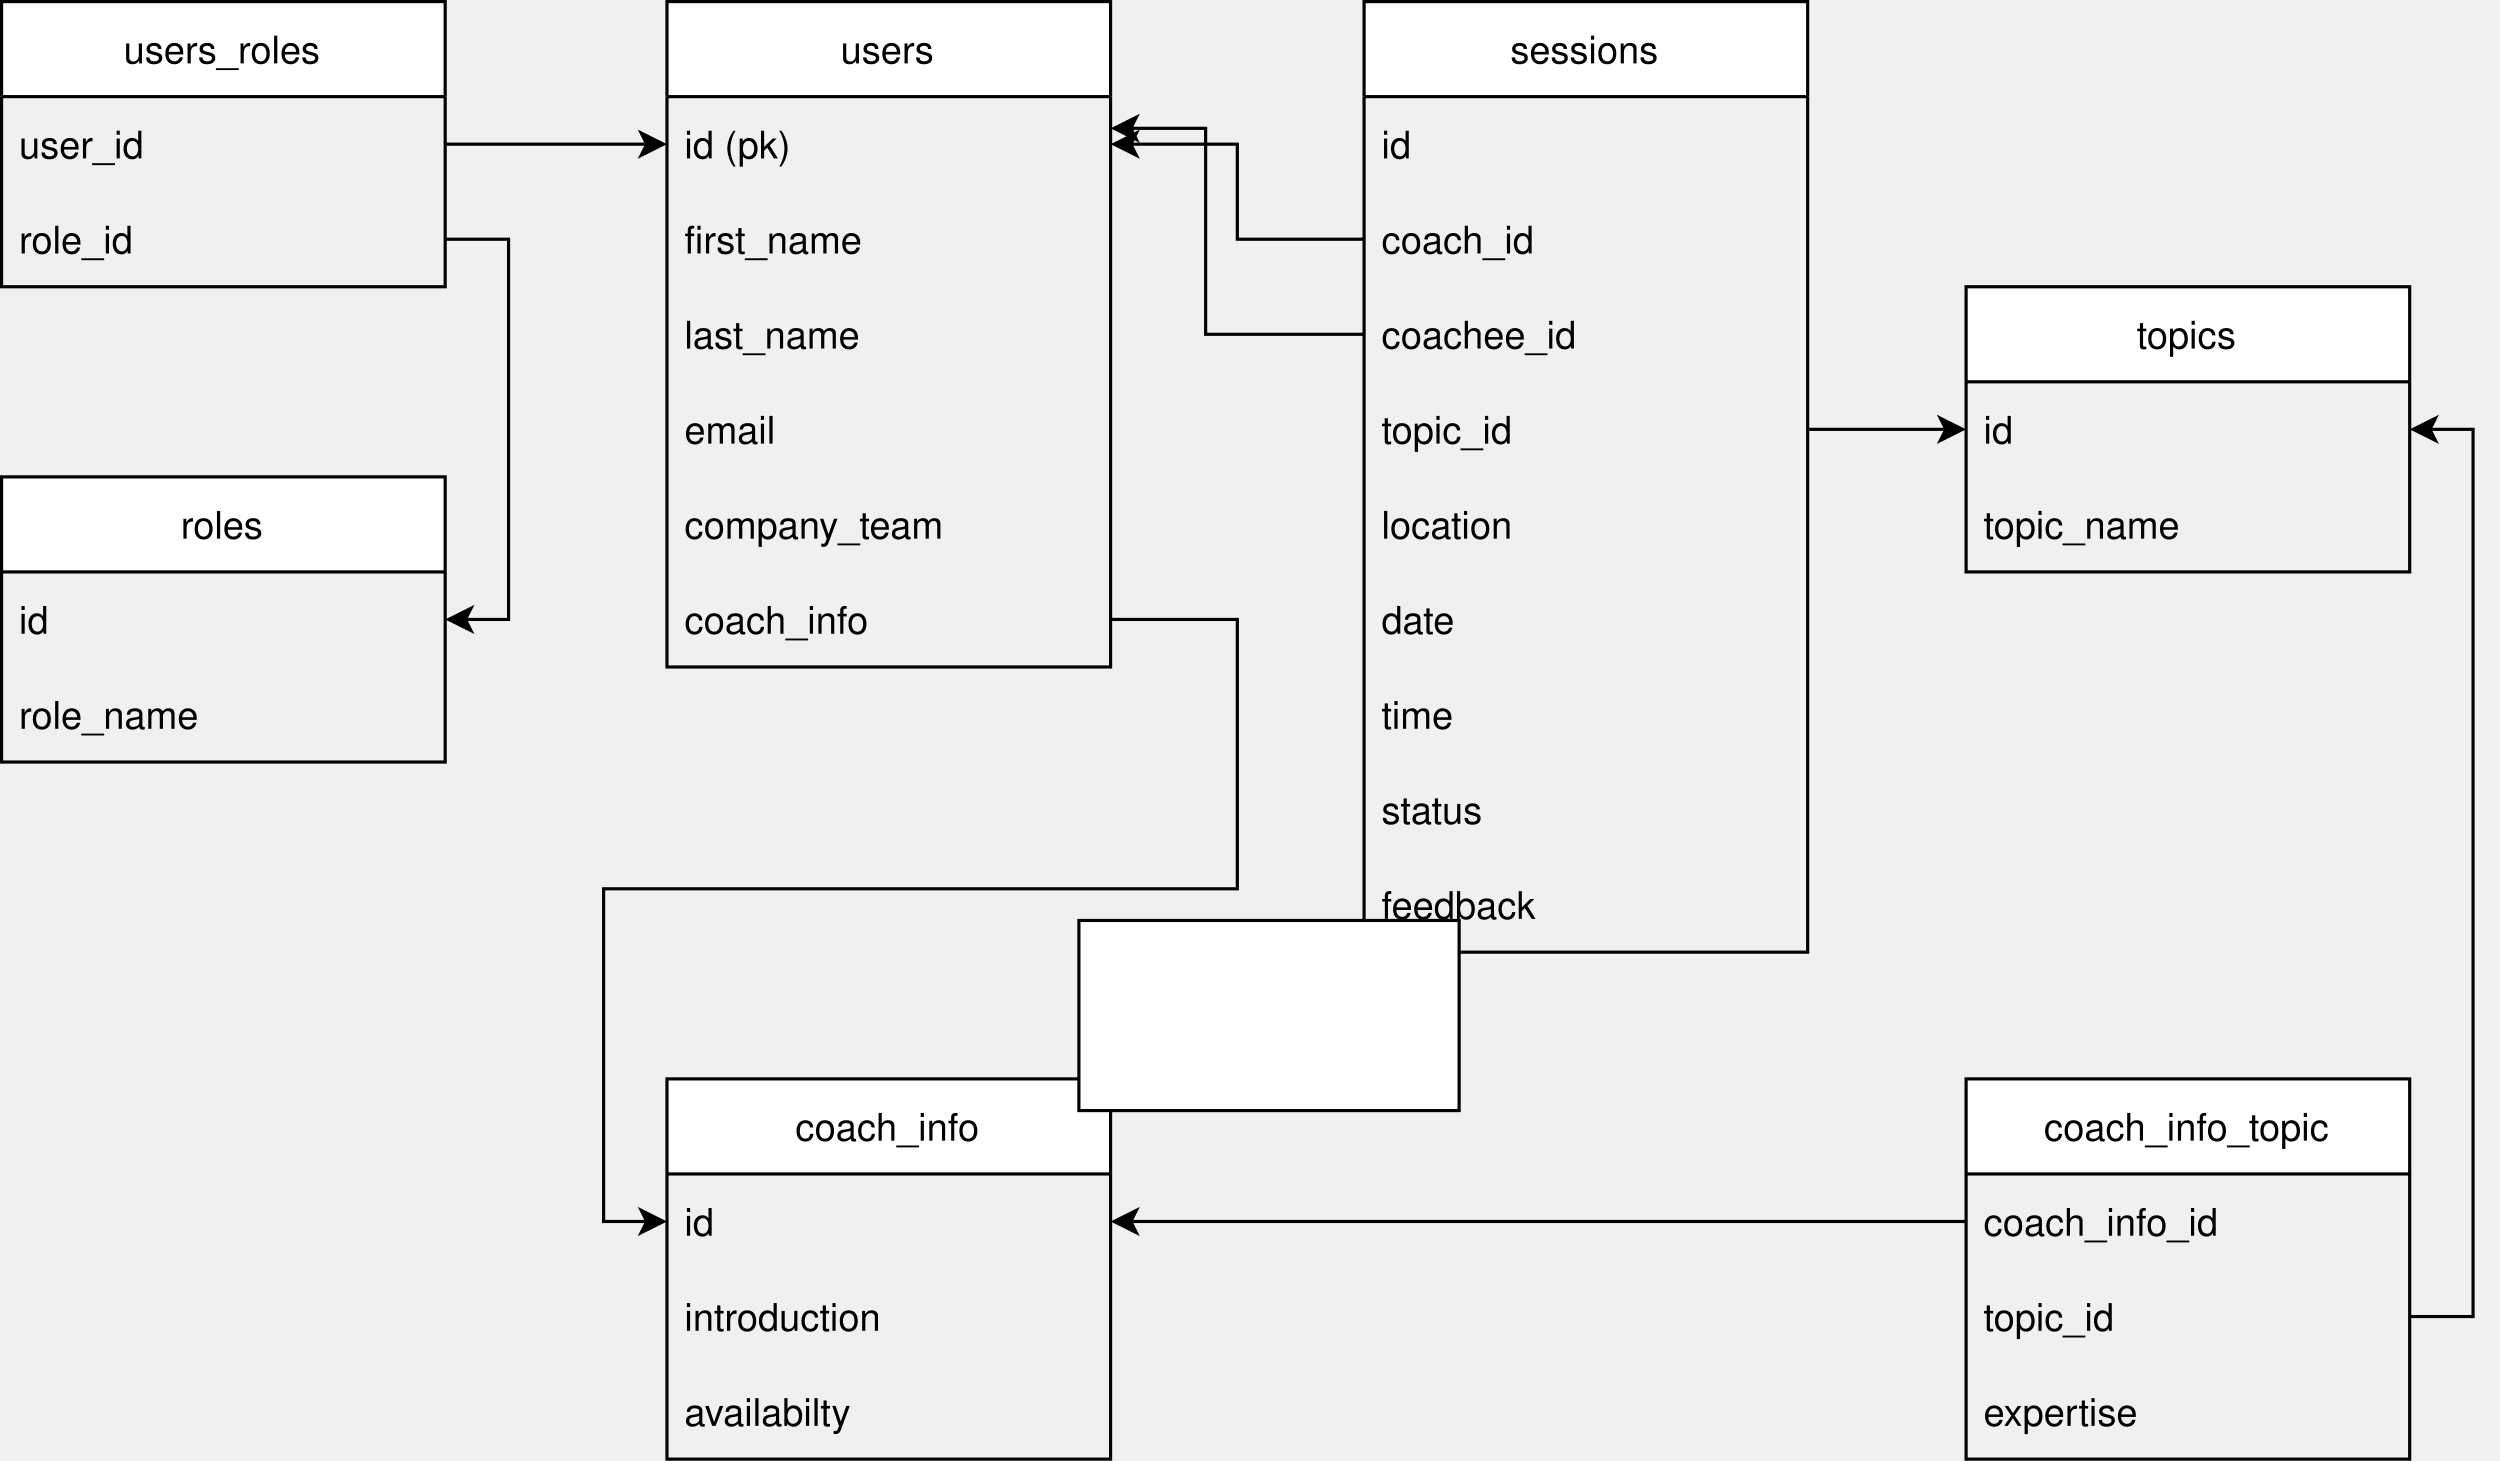
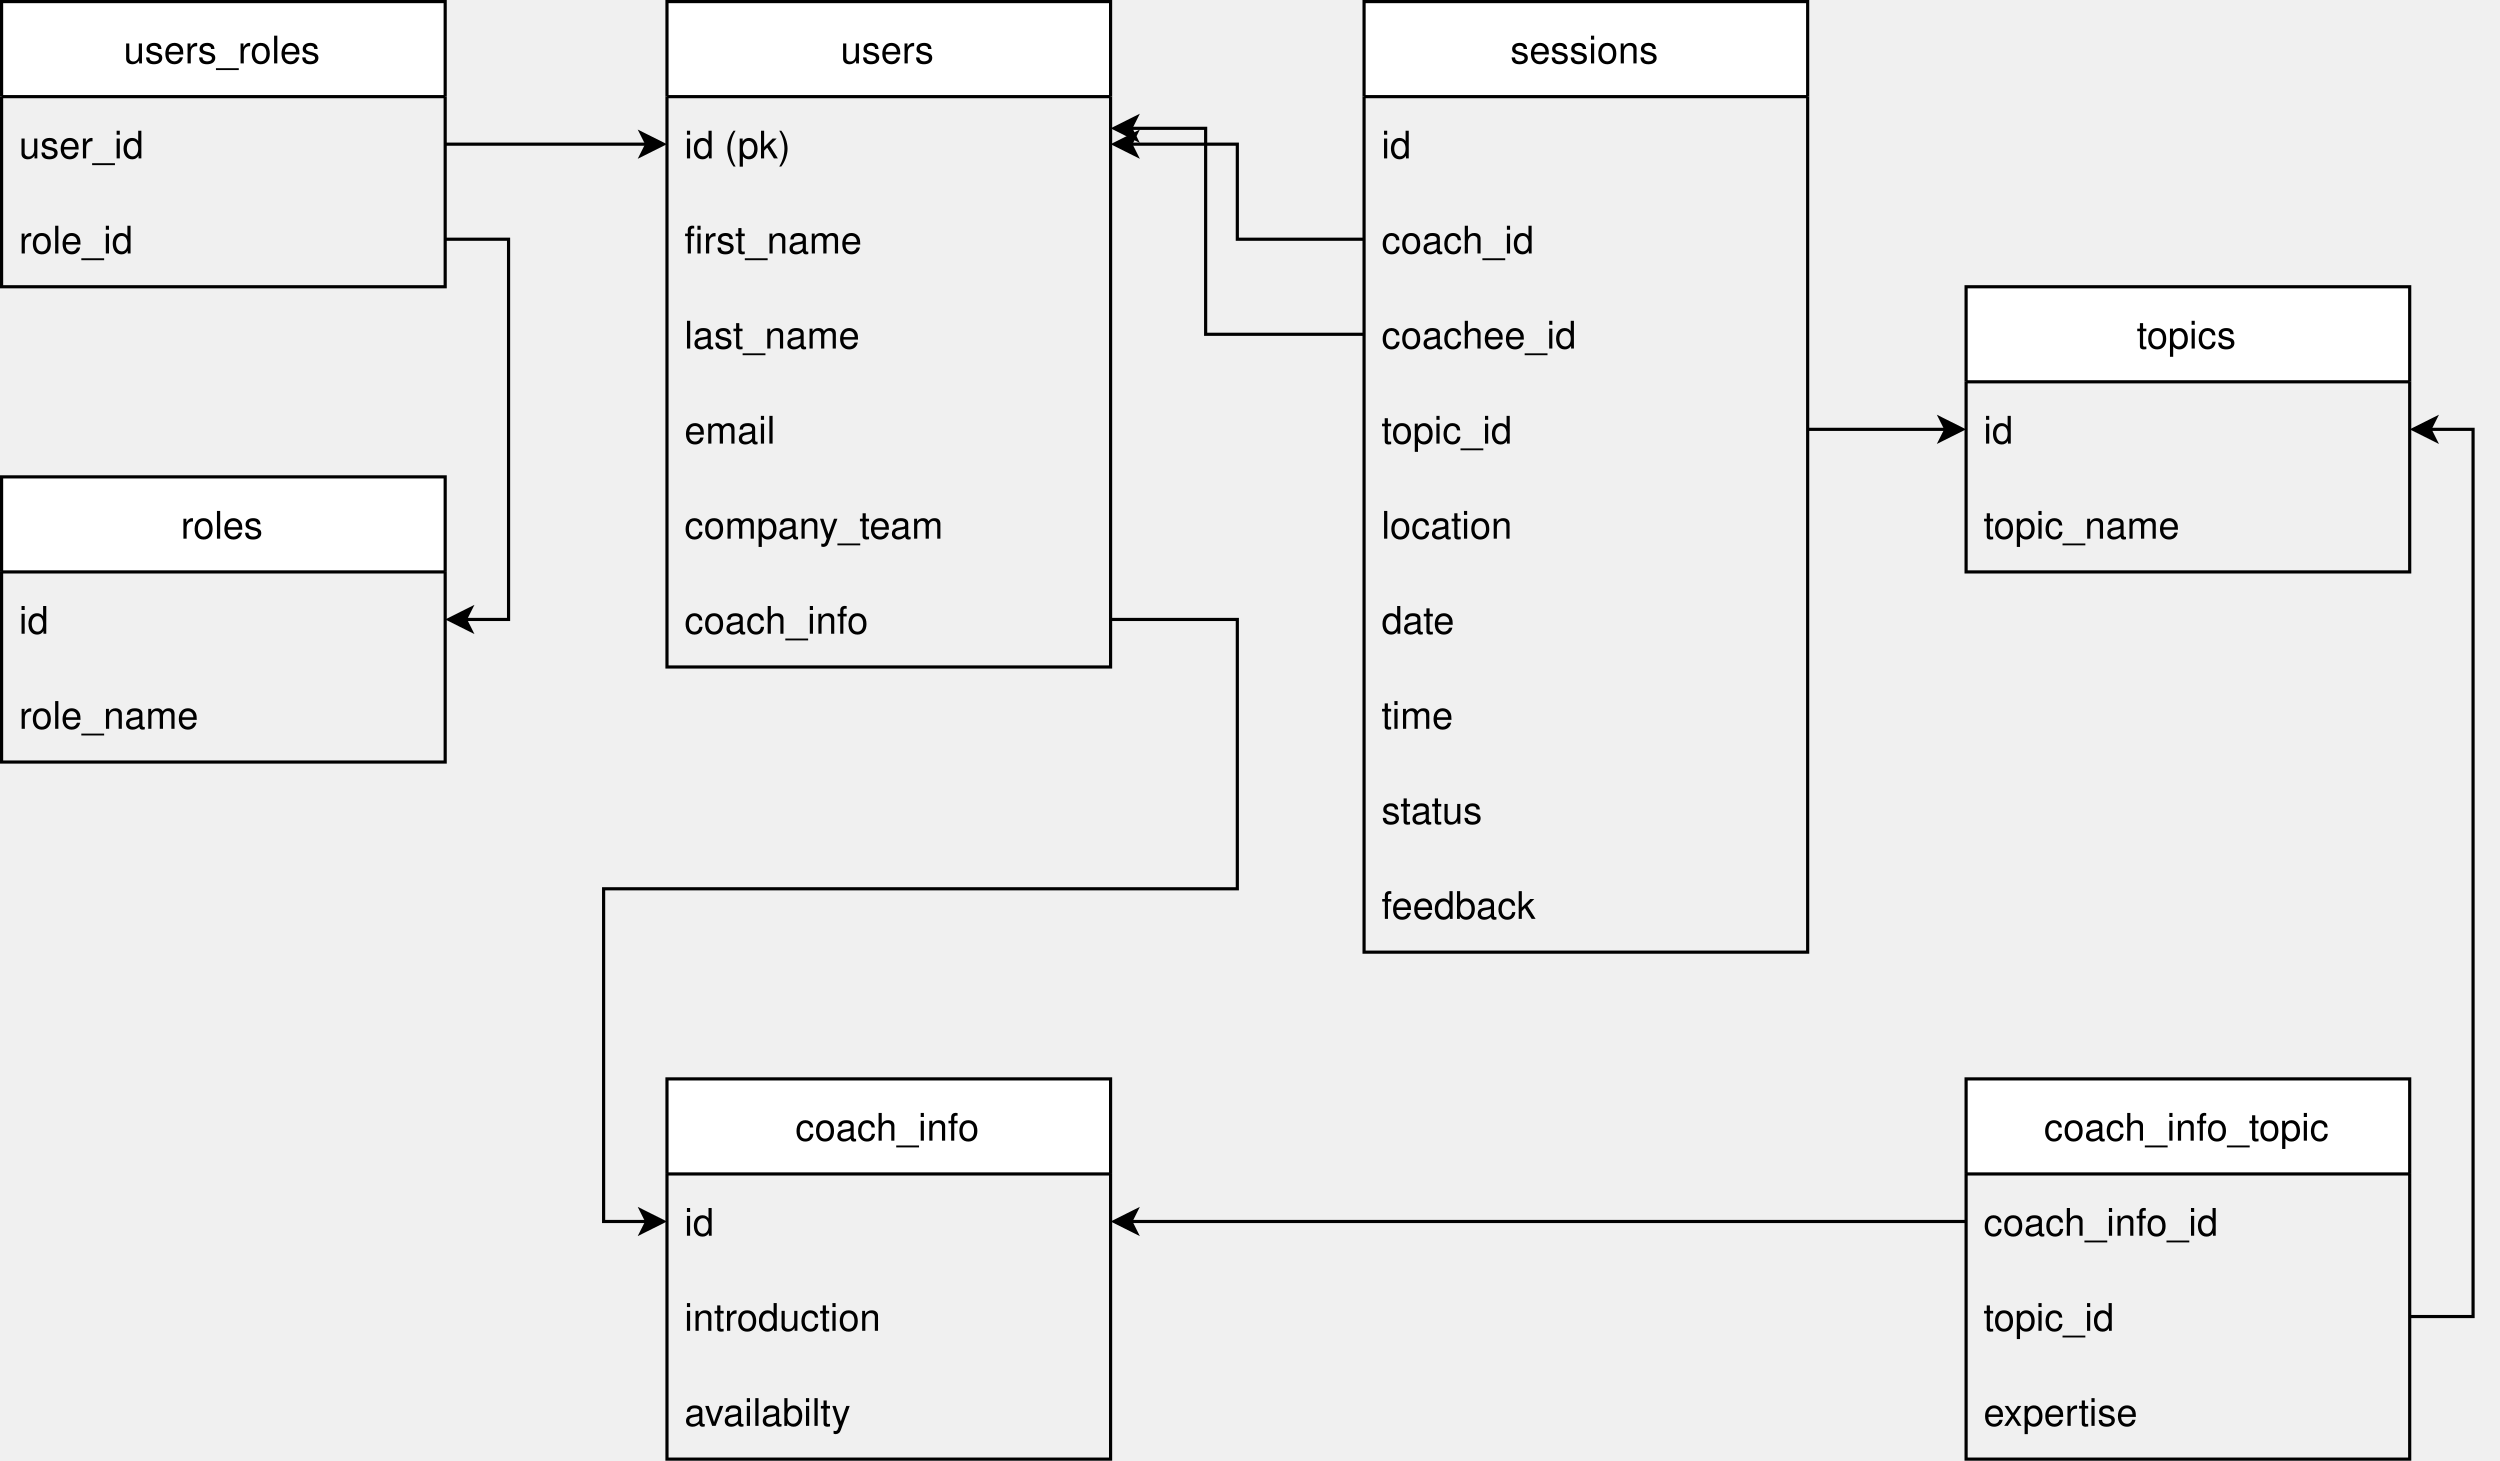
- <svg xmlns="http://www.w3.org/2000/svg" version="1.1" width="789px" height="461px" viewBox="-0.5 -0.5 789 461" content="&lt;mxfile host=&quot;drawio-plugin&quot; modified=&quot;2022-01-19T13:31:53.004Z&quot; agent=&quot;5.0 (Macintosh; Intel Mac OS X 11_6_0) AppleWebKit/537.36 (KHTML, like Gecko) Chrome/89.0.439.114 Safari/537.36&quot; etag=&quot;OduWF0yEIhBIGgeWaUNL&quot; version=&quot;15.5.4&quot; type=&quot;embed&quot;&gt;&lt;diagram id=&quot;23iRSUPoRavnBvh4doch&quot; name=&quot;Page-1&quot;&gt;7Zxbb6M4FIB/TaTdlxVgSJvHSdqZeehIo+3Dzj5VLjjBW4ORcZpkfv3aweYSJw0t1GklS5GKD8eA/Rn7XEwnYJFtvzFYpD9ogsgk8JLtBNxMgsD3gmvxR0p2leQK+JVgxXCilBrBPf6NdE0lXeMElR1FTinhuOgKY5rnKOYdGWSMbrpqS0q6dy3gChmC+xgSU/oPTnhaSa+Dq0b+HeFVqu/sT2fVmQxqZdWSMoUJ3bRE4HYCFoxSXh1l2wUisvN0v1T1vp44Wz8YQznvUyGoKjxDslZtW5eIlerh+E63uNzgjMBclOZLmvN7dcYT5TjFJLmDO7qWdyw5jJ90aZ5Shn8LfUjEKV8IxGnGFVDgdTTuZU11TYZKofNTN8M/EP2A247iHSy5fhpKCCxK/Lh/Plkxg2yF8znlnGZKyewl1XHPiHG0bYlUr31DNEOc7YSKOlsTVEM4UsVNMx78UMnS1lioxzBUY3BVX7rBJA4UqePUgEFNnAm8P4qnPw1yoj183/GMPqEFJZQJeU4rlJiQAxEkeJWLIkFLWU12CBYD/4sSZzhJ5JXnZQFjnK/u9mo3YSP5W7VViqioviT78Z2KikhcYV5QnPN926O5+IneWHh/RZNIPOtClP2mLH5SnfEFzcXjQ7yHhQTrDZK854xyyOFjPRJNrEFvrAoj6IkRjEAxNCguMSv5Qw4z5DAOwji1iDEyMBLoKI5BcWaR4tSgiDKIiSM4iKAfWER4ZSCMaVbAfPfAEcwcyWEk+xo4Y5CcHSEJ4/QB50vqOA7jeG2Ro+8bIBklyLkXZ90Lv+tdBF5ParMxqJlOoXQv3GvX4tkf6AUcC9/0D+Vr50zSETja9Cx806IpUVli0Vw3g56bQcOwO4X2t1/GIHftptBzr95Vb6KXmEJPmqAO40CMNmdQ7X4eYkTIgRwM0mZ4JjA9CU4LHDuMgzFajdHUDmsrWkpjyIVN4zgO5GgzQnMkBZVA7ryLoQxtRmeOJKA4dh7iUIZ17MYKQzP7JDw4vjYdREfxdRRDmxTN7NMSoeRR+tuO4zCOVzY5zgxcKFkhHYwRTU/piuaQ3DZS0ep1nqBEtbnRuaO0mFQRkv8Q5zsVlIFrTmVYhmc6ZIO2mP9S1eXxv/JYdHlVutm2Tt3sdCEXTfulLyALrVqy2FTbl3ankagm0zWLVZu188whWyHdvZVIdseL2Bgiwhp8Rp2LD9or430WJr36Vhvr43WkqvpTvsdN+AxoN/3A2dNXqNiqSg2NL4zBXUtNzQ6nbzPr3saPovblzurPvIOxUD1AMzLqHuk3WEw3c78f7sGlrd6SturrkYyRtQKmZynRuQDBAVPQH+oF4q7gROrKURxK0WbYFZjpj320zs2gZ2fQKThYEPv6IaPMoWbWw714By/edW+il9hSbOY7qjC5S/0PB2lzBg0Dg5ZFr0Ufv8qTrAsjepL11z1tT1JNUvZdydBc1l7Yl+iWtjOfzIC+CcQ6QzUInlvbzk2J4Yde2yLTNxdtZDRZxy59OByl1U9mTF8dPkNM4CMmfOdIDiNpc19GBJydMqnj/m0zJRzdTHlTgDX0uotuEL4cYD3UB8B7UT8YqB+CzvMMjuBGZkK0sdEe9s6Qs9ReG4Swa6lFZja0hdAZbV249YD/mEabuYXd7dsbB6NVg830fNG2kD1eurDSQI5Wv3K+aDL8Tebae2xQ0LPSxwgrTf1PB+U9bGidwP0Qu0amF42/fpidPNoUe1/HpjeUz+dsvgcUnSNvQ9Hf7F4AirmL2KC0STFH92K1luUNg0W3h0+smEc64qTHAqIDj+VY2jQ4sqpOX7+qimLzD7oqF7X5N2fg9n8=&lt;/diagram&gt;&lt;/mxfile&gt;">
+ <svg xmlns="http://www.w3.org/2000/svg" version="1.1" width="789px" height="461px" viewBox="-0.5 -0.5 789 461" content="&lt;mxfile host=&quot;drawio-plugin&quot; modified=&quot;2022-01-19T13:32:21.808Z&quot; agent=&quot;5.0 (Macintosh; Intel Mac OS X 11_6_0) AppleWebKit/537.36 (KHTML, like Gecko) Chrome/89.0.439.114 Safari/537.36&quot; etag=&quot;SnTxY8hitfDnhoZho-NT&quot; version=&quot;15.5.4&quot; type=&quot;embed&quot;&gt;&lt;diagram id=&quot;23iRSUPoRavnBvh4doch&quot; name=&quot;Page-1&quot;&gt;7Zxbb6M4FIB/TaTdlxVgSJrHSdqZeehIo+3Dzj5VLjjEW4ORcZpkfv3aweYSNw0t1GklS1GFD8cG+zPmXEwnYJntvjFYrH/QBJFJ4CW7CbieBMEs8sRfKdgrAfArQcpwUolagjv8GymhqpducILKjiKnlHBcdIUxzXMU844MMka3XbUVJd2rFjBFhuAuhsSU/oMTvq6kV8GskX9HOF3rK/vTeXUmg1pZ9aRcw4RuWyJwMwFLRimvjrLdEhE5dnpcqnpfT5ytb4yhnPepEFQVniDZqL5tSsRKdXN8r3tcbnFGYC5KixXN+Z0644lyvMYkuYV7upFXLDmMH3VpsaYM/xb6kIhTvhCI04wroMDraNzJmqpNhkqh81N3wz8S/YC7juItLLm+G0oILEr8cLg/WTGDLMX5gnJOM6VkjpIauCfEONq1RGrUviGaIc72QkWdrQmqKayn9LaZD36oZOvWXKjnMFRzMK2bbjCJA0XqeWrAoCbOBN4fxeOfBjnRH34YeEYf0ZISyoQ8pxVKTMiRCBKc5qJI0EpWkwOCxcT/osQZThLZ8qIsYIzz9Pagdh02kr9VX6WIiuorcpjfa1ERiRYWBcU5P/Q9WoifGI2l91c0icS9LkXZb8riJ9UZX9Jc3D7EB1hIsN4iyXvBKIccPtQz0cQa9MaqMIKeGMEIFEOD4gqzkt/nMEMO4yCMU4sYIwMjgY7iGBTnFilODYoog5g4goMI+oFFhDMDYUyzAub7e45g5kgOI9nXwBmD5PwZkjBe3+N8RR3HYRyvLHL0fQMkowQ59+Kse+F3vYvA60ltPgY10ymU7oV77Fo8+wO9gGPhm/6hfOycSToCR5uehW9aNCUqSyy661bQcytoGHaX0P72yxjkrtwSeu7Rm/Umeokl9KQJ6jAOxGhzBdXu5zFGhBzIwSBthmcC05PgtMCxwzgYo9UYTe2wtqKlNIZc2DSO40CONiM0z6SgEsiddzGUoc3ozDMJKI6dhziUYR27scLQzD4JD45vTAfRUXwdxdAmRTP7tEIoeZD+tuM4jOPMJse5gQslKdLBGNH1NU1pDslNIxW93uQJSlSfG51bSotJFSH5D3G+V0EZuOFUhmV4pkM2aIf5L1VdHv8rj8WQV6XrXevU9V4XctG1X7oBWWjVksWm2qG0P41EdZluWKz6rJ1nDlmK9PBWIjkcL2JjiAhr8Al1Gh+0V8b7LEx6ja021scbSFX1p3yOm/AZ0G76kbOnW6jYqkoNjS+MwX1LTa0Opy8z717Gj6J2c2f1597RXKhuoJkZ9Yj0myymm3nYD3fv0lZvSVv19UjGyFoB07OU6FyA4Igp6A/1AnFXcCJ15SgOpWgz7ArM9MchWudW0LMr6BQcvRD7+iGjrKFm1sM9eEcP3lVvopfYUmzmO6owuUv9DwdpcwUNA4OWRa9FH7/Kk6wLI3qS9dc9bU9SLVL2XcnQfK29sC/RvdrOfDID+iYQ6wzVIHju3XZuSQw/9LstMn1z0UdGk03s0ofDUVr9ZMb01eETxAQ+YML3juQwkjb3ZUTA2SmTOu7fNlPC0c2UNwVYQ6/70g3ClwOsx/oAeC/qBwP1Q9C5n8ER3MhMiDY22v3BGXKW2muDEHYttcjMhrYQOqOtC7ee8B/TaDO3sLt9e+NgtGqwmZ4v2hVyxEsXVhrI0epXzhdNhr/JXHuPDQp6VfoYYaWp/+mgvIcNrRO4H2LXyPSi8dcPs5NHm2Lv69j0hvL5nM33gKJz5G0o+pvdd4ciis1/p6r8s+ZffIGb/wE=&lt;/diagram&gt;&lt;/mxfile&gt;">
  <defs>
    <clipPath id="mx-clip-214-30-132-30-0">
      <rect x="214" y="30" width="132" height="30" />
    </clipPath>
    <clipPath id="mx-clip-214-60-132-30-0">
      <rect x="214" y="60" width="132" height="30" />
    </clipPath>
    <clipPath id="mx-clip-214-90-132-30-0">
      <rect x="214" y="90" width="132" height="30" />
    </clipPath>
    <clipPath id="mx-clip-214-120-132-30-0">
      <rect x="214" y="120" width="132" height="30" />
    </clipPath>
    <clipPath id="mx-clip-214-150-132-30-0">
      <rect x="214" y="150" width="132" height="30" />
    </clipPath>
    <clipPath id="mx-clip-214-180-132-30-0">
      <rect x="214" y="180" width="132" height="30" />
    </clipPath>
    <clipPath id="mx-clip-4-180-132-30-0">
      <rect x="4" y="180" width="132" height="30" />
    </clipPath>
    <clipPath id="mx-clip-4-210-132-30-0">
      <rect x="4" y="210" width="132" height="30" />
    </clipPath>
    <clipPath id="mx-clip-434-30-132-30-0">
      <rect x="434" y="30" width="132" height="30" />
    </clipPath>
    <clipPath id="mx-clip-434-60-132-30-0">
      <rect x="434" y="60" width="132" height="30" />
    </clipPath>
    <clipPath id="mx-clip-434-90-132-30-0">
      <rect x="434" y="90" width="132" height="30" />
    </clipPath>
    <clipPath id="mx-clip-434-120-132-30-0">
      <rect x="434" y="120" width="132" height="30" />
    </clipPath>
    <clipPath id="mx-clip-434-150-132-30-0">
      <rect x="434" y="150" width="132" height="30" />
    </clipPath>
    <clipPath id="mx-clip-434-180-132-30-0">
      <rect x="434" y="180" width="132" height="30" />
    </clipPath>
    <clipPath id="mx-clip-434-210-132-30-0">
      <rect x="434" y="210" width="132" height="30" />
    </clipPath>
    <clipPath id="mx-clip-434-240-132-30-0">
      <rect x="434" y="240" width="132" height="30" />
    </clipPath>
    <clipPath id="mx-clip-434-270-132-30-0">
      <rect x="434" y="270" width="132" height="30" />
    </clipPath>
    <clipPath id="mx-clip-4-30-132-30-0">
      <rect x="4" y="30" width="132" height="30" />
    </clipPath>
    <clipPath id="mx-clip-4-60-132-30-0">
      <rect x="4" y="60" width="132" height="30" />
    </clipPath>
    <clipPath id="mx-clip-624-120-132-30-0">
      <rect x="624" y="120" width="132" height="30" />
    </clipPath>
    <clipPath id="mx-clip-624-150-132-30-0">
      <rect x="624" y="150" width="132" height="30" />
    </clipPath>
    <clipPath id="mx-clip-214-370-132-30-0">
      <rect x="214" y="370" width="132" height="30" />
    </clipPath>
    <clipPath id="mx-clip-214-400-132-30-0">
      <rect x="214" y="400" width="132" height="30" />
    </clipPath>
    <clipPath id="mx-clip-214-430-132-30-0">
      <rect x="214" y="430" width="132" height="30" />
    </clipPath>
    <clipPath id="mx-clip-624-370-132-30-0">
      <rect x="624" y="370" width="132" height="30" />
    </clipPath>
    <clipPath id="mx-clip-624-400-132-30-0">
      <rect x="624" y="400" width="132" height="30" />
    </clipPath>
    <clipPath id="mx-clip-624-430-132-30-0">
      <rect x="624" y="430" width="132" height="30" />
    </clipPath>
  </defs>
  <g>
    <path d="M 210 30 L 210 0 L 350 0 L 350 30" fill="#ffffff" stroke="#000000" stroke-miterlimit="10" pointer-events="all" />
    <path d="M 210 30 L 210 210 L 350 210 L 350 30" fill="none" stroke="#000000" stroke-miterlimit="10" pointer-events="none" />
    <path d="M 210 30 L 350 30" fill="none" stroke="#000000" stroke-miterlimit="10" pointer-events="none" />
    <g fill="#000000" font-family="Helvetica" pointer-events="none" text-anchor="middle" font-size="12px">
      <text x="279.5" y="19.5">users</text>
    </g>
    <g fill="#000000" font-family="Helvetica" pointer-events="none" clip-path="url(#mx-clip-214-30-132-30-0)" font-size="12px">
      <text x="215.5" y="49.5">id (pk)</text>
    </g>
    <g fill="#000000" font-family="Helvetica" pointer-events="none" clip-path="url(#mx-clip-214-60-132-30-0)" font-size="12px">
      <text x="215.5" y="79.5">first_name</text>
    </g>
    <g fill="#000000" font-family="Helvetica" pointer-events="none" clip-path="url(#mx-clip-214-90-132-30-0)" font-size="12px">
      <text x="215.5" y="109.5">last_name</text>
    </g>
    <g fill="#000000" font-family="Helvetica" pointer-events="none" clip-path="url(#mx-clip-214-120-132-30-0)" font-size="12px">
      <text x="215.5" y="139.5">email</text>
    </g>
    <g fill="#000000" font-family="Helvetica" pointer-events="none" clip-path="url(#mx-clip-214-150-132-30-0)" font-size="12px">
      <text x="215.5" y="169.5">company_team</text>
    </g>
    <g fill="#000000" font-family="Helvetica" pointer-events="none" clip-path="url(#mx-clip-214-180-132-30-0)" font-size="12px">
      <text x="215.5" y="199.5">coach_info</text>
    </g>
    <path d="M 0 180 L 0 150 L 140 150 L 140 180" fill="#ffffff" stroke="#000000" stroke-miterlimit="10" pointer-events="none" />
    <path d="M 0 180 L 0 240 L 140 240 L 140 180" fill="none" stroke="#000000" stroke-miterlimit="10" pointer-events="none" />
    <path d="M 0 180 L 140 180" fill="none" stroke="#000000" stroke-miterlimit="10" pointer-events="none" />
    <g fill="#000000" font-family="Helvetica" pointer-events="none" text-anchor="middle" font-size="12px">
      <text x="69.5" y="169.5">roles</text>
    </g>
    <g fill="#000000" font-family="Helvetica" pointer-events="none" clip-path="url(#mx-clip-4-180-132-30-0)" font-size="12px">
      <text x="5.5" y="199.5">id</text>
    </g>
    <g fill="#000000" font-family="Helvetica" pointer-events="none" clip-path="url(#mx-clip-4-210-132-30-0)" font-size="12px">
      <text x="5.5" y="229.5">role_name</text>
    </g>
    <path d="M 430 30 L 430 0 L 570 0 L 570 30" fill="#ffffff" stroke="#000000" stroke-miterlimit="10" pointer-events="none" />
    <path d="M 430 30 L 430 300 L 570 300 L 570 30" fill="none" stroke="#000000" stroke-miterlimit="10" pointer-events="none" />
    <path d="M 430 30 L 570 30" fill="none" stroke="#000000" stroke-miterlimit="10" pointer-events="none" />
    <g fill="#000000" font-family="Helvetica" pointer-events="none" text-anchor="middle" font-size="12px">
      <text x="499.5" y="19.5">sessions</text>
    </g>
    <g fill="#000000" font-family="Helvetica" pointer-events="none" clip-path="url(#mx-clip-434-30-132-30-0)" font-size="12px">
      <text x="435.5" y="49.5">id</text>
    </g>
    <g fill="#000000" font-family="Helvetica" pointer-events="none" clip-path="url(#mx-clip-434-60-132-30-0)" font-size="12px">
      <text x="435.5" y="79.5">coach_id</text>
    </g>
    <g fill="#000000" font-family="Helvetica" pointer-events="none" clip-path="url(#mx-clip-434-90-132-30-0)" font-size="12px">
      <text x="435.5" y="109.5">coachee_id</text>
    </g>
    <g fill="#000000" font-family="Helvetica" pointer-events="none" clip-path="url(#mx-clip-434-120-132-30-0)" font-size="12px">
      <text x="435.5" y="139.5">topic_id</text>
    </g>
    <g fill="#000000" font-family="Helvetica" pointer-events="none" clip-path="url(#mx-clip-434-150-132-30-0)" font-size="12px">
      <text x="435.5" y="169.5">location</text>
    </g>
    <g fill="#000000" font-family="Helvetica" pointer-events="none" clip-path="url(#mx-clip-434-180-132-30-0)" font-size="12px">
      <text x="435.5" y="199.5">date</text>
    </g>
    <g fill="#000000" font-family="Helvetica" pointer-events="none" clip-path="url(#mx-clip-434-210-132-30-0)" font-size="12px">
      <text x="435.5" y="229.5">time</text>
    </g>
    <g fill="#000000" font-family="Helvetica" pointer-events="none" clip-path="url(#mx-clip-434-240-132-30-0)" font-size="12px">
      <text x="435.5" y="259.5">status</text>
    </g>
    <g fill="#000000" font-family="Helvetica" pointer-events="none" clip-path="url(#mx-clip-434-270-132-30-0)" font-size="12px">
      <text x="435.5" y="289.5">feedback</text>
    </g>
    <path d="M 430 75 L 390 75 L 390 45 L 356.37 45" fill="none" stroke="#000000" stroke-miterlimit="10" pointer-events="none" />
    <path d="M 351.12 45 L 358.12 41.5 L 356.37 45 L 358.12 48.5 Z" fill="#000000" stroke="#000000" stroke-miterlimit="10" pointer-events="none" />
    <path d="M 430 105 L 380 105 L 380 40 L 356.37 40" fill="none" stroke="#000000" stroke-miterlimit="10" pointer-events="none" />
    <path d="M 351.12 40 L 358.12 36.5 L 356.37 40 L 358.12 43.5 Z" fill="#000000" stroke="#000000" stroke-miterlimit="10" pointer-events="none" />
    <path d="M 0 30 L 0 0 L 140 0 L 140 30" fill="#ffffff" stroke="#000000" stroke-miterlimit="10" pointer-events="none" />
    <path d="M 0 30 L 0 90 L 140 90 L 140 30" fill="none" stroke="#000000" stroke-miterlimit="10" pointer-events="none" />
    <path d="M 0 30 L 140 30" fill="none" stroke="#000000" stroke-miterlimit="10" pointer-events="none" />
    <g fill="#000000" font-family="Helvetica" pointer-events="none" text-anchor="middle" font-size="12px">
      <text x="69.5" y="19.5">users_roles</text>
    </g>
    <g fill="#000000" font-family="Helvetica" pointer-events="none" clip-path="url(#mx-clip-4-30-132-30-0)" font-size="12px">
      <text x="5.5" y="49.5">user_id</text>
    </g>
    <g fill="#000000" font-family="Helvetica" pointer-events="none" clip-path="url(#mx-clip-4-60-132-30-0)" font-size="12px">
      <text x="5.5" y="79.5">role_id</text>
    </g>
    <path d="M 620 120 L 620 90 L 760 90 L 760 120" fill="#ffffff" stroke="#000000" stroke-miterlimit="10" pointer-events="none" />
    <path d="M 620 120 L 620 180 L 760 180 L 760 120" fill="none" stroke="#000000" stroke-miterlimit="10" pointer-events="none" />
    <path d="M 620 120 L 760 120" fill="none" stroke="#000000" stroke-miterlimit="10" pointer-events="none" />
    <g fill="#000000" font-family="Helvetica" pointer-events="none" text-anchor="middle" font-size="12px">
      <text x="689.5" y="109.5">topics</text>
    </g>
    <g fill="#000000" font-family="Helvetica" pointer-events="none" clip-path="url(#mx-clip-624-120-132-30-0)" font-size="12px">
      <text x="625.5" y="139.5">id</text>
    </g>
    <g fill="#000000" font-family="Helvetica" pointer-events="none" clip-path="url(#mx-clip-624-150-132-30-0)" font-size="12px">
      <text x="625.5" y="169.5">topic_name</text>
    </g>
    <path d="M 570 135 L 613.63 135" fill="none" stroke="#000000" stroke-miterlimit="10" pointer-events="none" />
    <path d="M 618.88 135 L 611.88 138.5 L 613.63 135 L 611.88 131.5 Z" fill="#000000" stroke="#000000" stroke-miterlimit="10" pointer-events="none" />
    <path d="M 210 370 L 210 340 L 350 340 L 350 370" fill="#ffffff" stroke="#000000" stroke-miterlimit="10" pointer-events="none" />
    <path d="M 210 370 L 210 460 L 350 460 L 350 370" fill="none" stroke="#000000" stroke-miterlimit="10" pointer-events="none" />
    <path d="M 210 370 L 350 370" fill="none" stroke="#000000" stroke-miterlimit="10" pointer-events="none" />
    <g fill="#000000" font-family="Helvetica" pointer-events="none" text-anchor="middle" font-size="12px">
      <text x="279.5" y="359.5">coach_info</text>
    </g>
    <g fill="#000000" font-family="Helvetica" pointer-events="none" clip-path="url(#mx-clip-214-370-132-30-0)" font-size="12px">
      <text x="215.5" y="389.5">id</text>
    </g>
    <g fill="#000000" font-family="Helvetica" pointer-events="none" clip-path="url(#mx-clip-214-400-132-30-0)" font-size="12px">
      <text x="215.5" y="419.5">introduction</text>
    </g>
    <g fill="#000000" font-family="Helvetica" pointer-events="none" clip-path="url(#mx-clip-214-430-132-30-0)" font-size="12px">
      <text x="215.5" y="449.5">availabilty</text>
    </g>
    <path d="M 350 195 L 390 195 L 390 280 L 190 280 L 190 385 L 203.63 385" fill="none" stroke="#000000" stroke-miterlimit="10" pointer-events="none" />
    <path d="M 208.88 385 L 201.88 388.5 L 203.63 385 L 201.88 381.5 Z" fill="#000000" stroke="#000000" stroke-miterlimit="10" pointer-events="none" />
    <path d="M 620 370 L 620 340 L 760 340 L 760 370" fill="#ffffff" stroke="#000000" stroke-miterlimit="10" pointer-events="none" />
    <path d="M 620 370 L 620 460 L 760 460 L 760 370" fill="none" stroke="#000000" stroke-miterlimit="10" pointer-events="none" />
    <path d="M 620 370 L 760 370" fill="none" stroke="#000000" stroke-miterlimit="10" pointer-events="none" />
    <g fill="#000000" font-family="Helvetica" pointer-events="none" text-anchor="middle" font-size="12px">
      <text x="689.5" y="359.5">coach_info_topic</text>
    </g>
    <g fill="#000000" font-family="Helvetica" pointer-events="none" clip-path="url(#mx-clip-624-370-132-30-0)" font-size="12px">
      <text x="625.5" y="389.5">coach_info_id</text>
    </g>
    <g fill="#000000" font-family="Helvetica" pointer-events="none" clip-path="url(#mx-clip-624-400-132-30-0)" font-size="12px">
      <text x="625.5" y="419.5">topic_id</text>
    </g>
    <g fill="#000000" font-family="Helvetica" pointer-events="none" clip-path="url(#mx-clip-624-430-132-30-0)" font-size="12px">
      <text x="625.5" y="449.5">expertise</text>
    </g>
    <path d="M 760 415 L 780 415 L 780 135 L 766.37 135" fill="none" stroke="#000000" stroke-miterlimit="10" pointer-events="none" />
    <path d="M 761.12 135 L 768.12 131.5 L 766.37 135 L 768.12 138.5 Z" fill="#000000" stroke="#000000" stroke-miterlimit="10" pointer-events="none" />
    <path d="M 140 45 L 203.63 45" fill="none" stroke="#000000" stroke-miterlimit="10" pointer-events="none" />
    <path d="M 208.88 45 L 201.88 48.5 L 203.63 45 L 201.88 41.5 Z" fill="#000000" stroke="#000000" stroke-miterlimit="10" pointer-events="none" />
    <path d="M 620 385 L 356.37 385" fill="none" stroke="#000000" stroke-miterlimit="10" pointer-events="none" />
    <path d="M 351.12 385 L 358.12 381.5 L 356.37 385 L 358.12 388.5 Z" fill="#000000" stroke="#000000" stroke-miterlimit="10" pointer-events="none" />
    <path d="M 140 75 L 160 75 L 160 195 L 146.37 195" fill="none" stroke="#000000" stroke-miterlimit="10" pointer-events="none" />
    <path d="M 141.12 195 L 148.12 191.5 L 146.37 195 L 148.12 198.5 Z" fill="#000000" stroke="#000000" stroke-miterlimit="10" pointer-events="none" />
-     <rect x="340" y="290" width="120" height="60" fill="#ffffff" stroke="#000000" pointer-events="none" />
  </g>
</svg>
